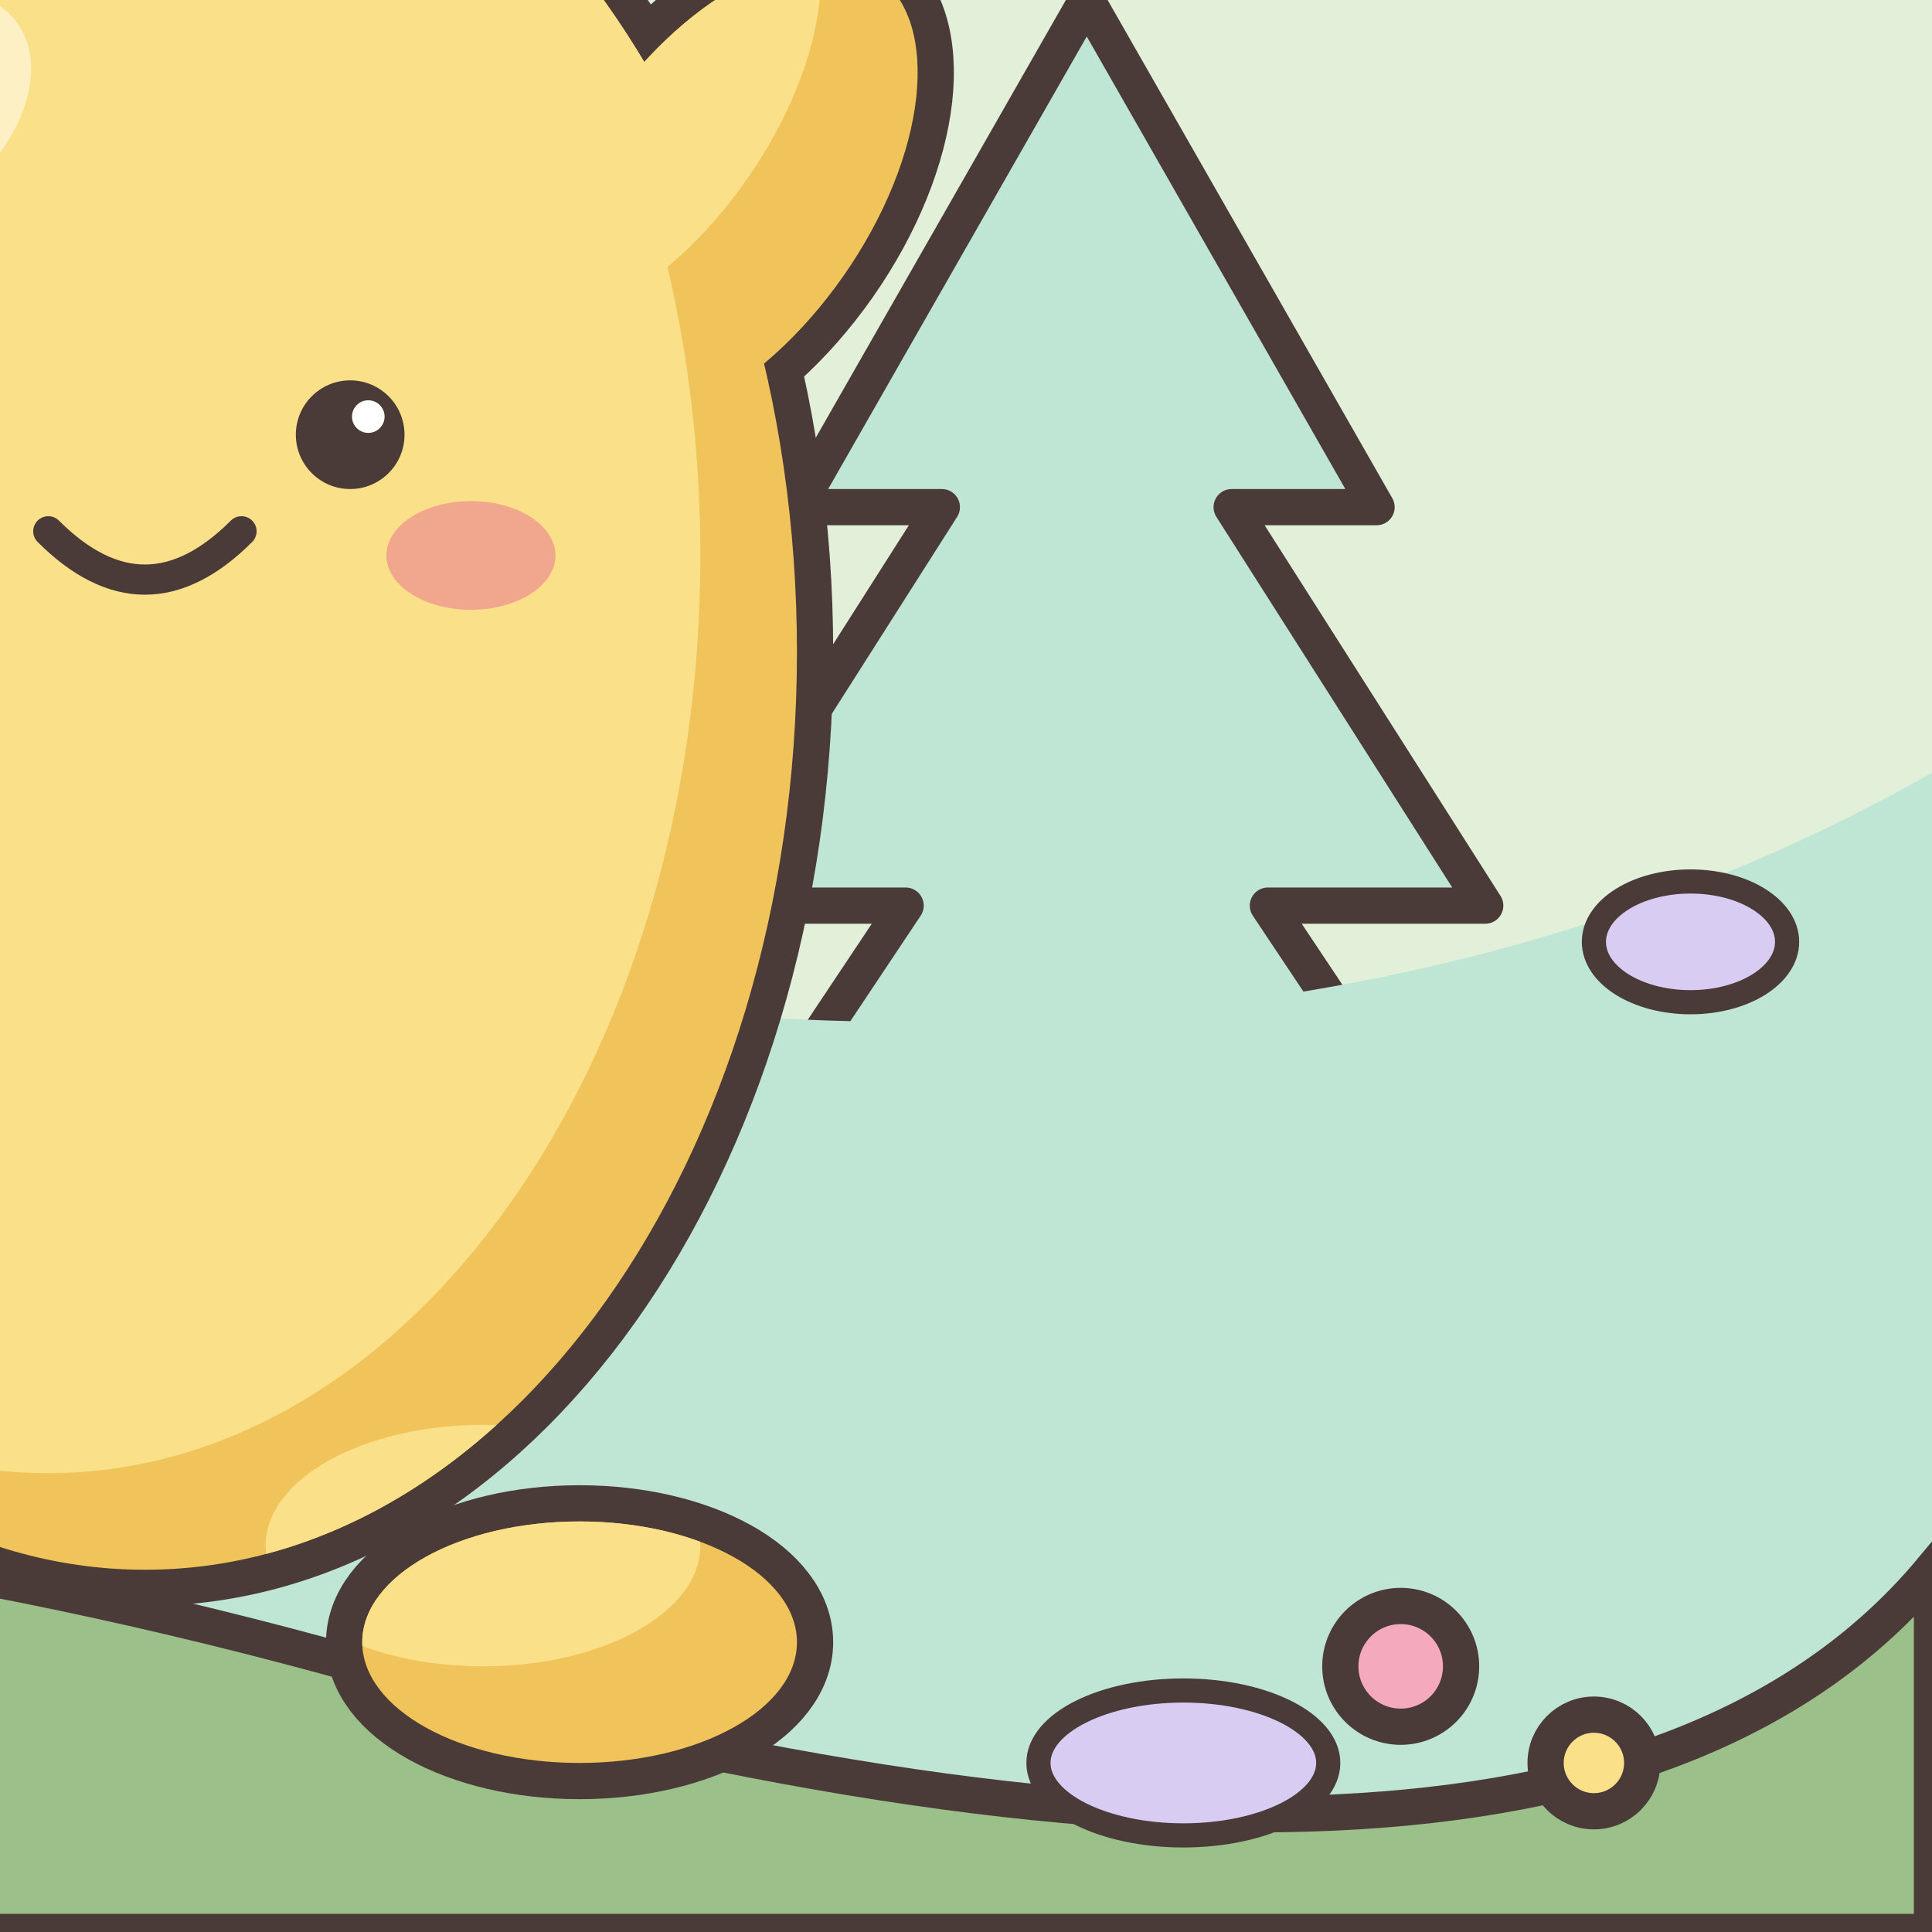
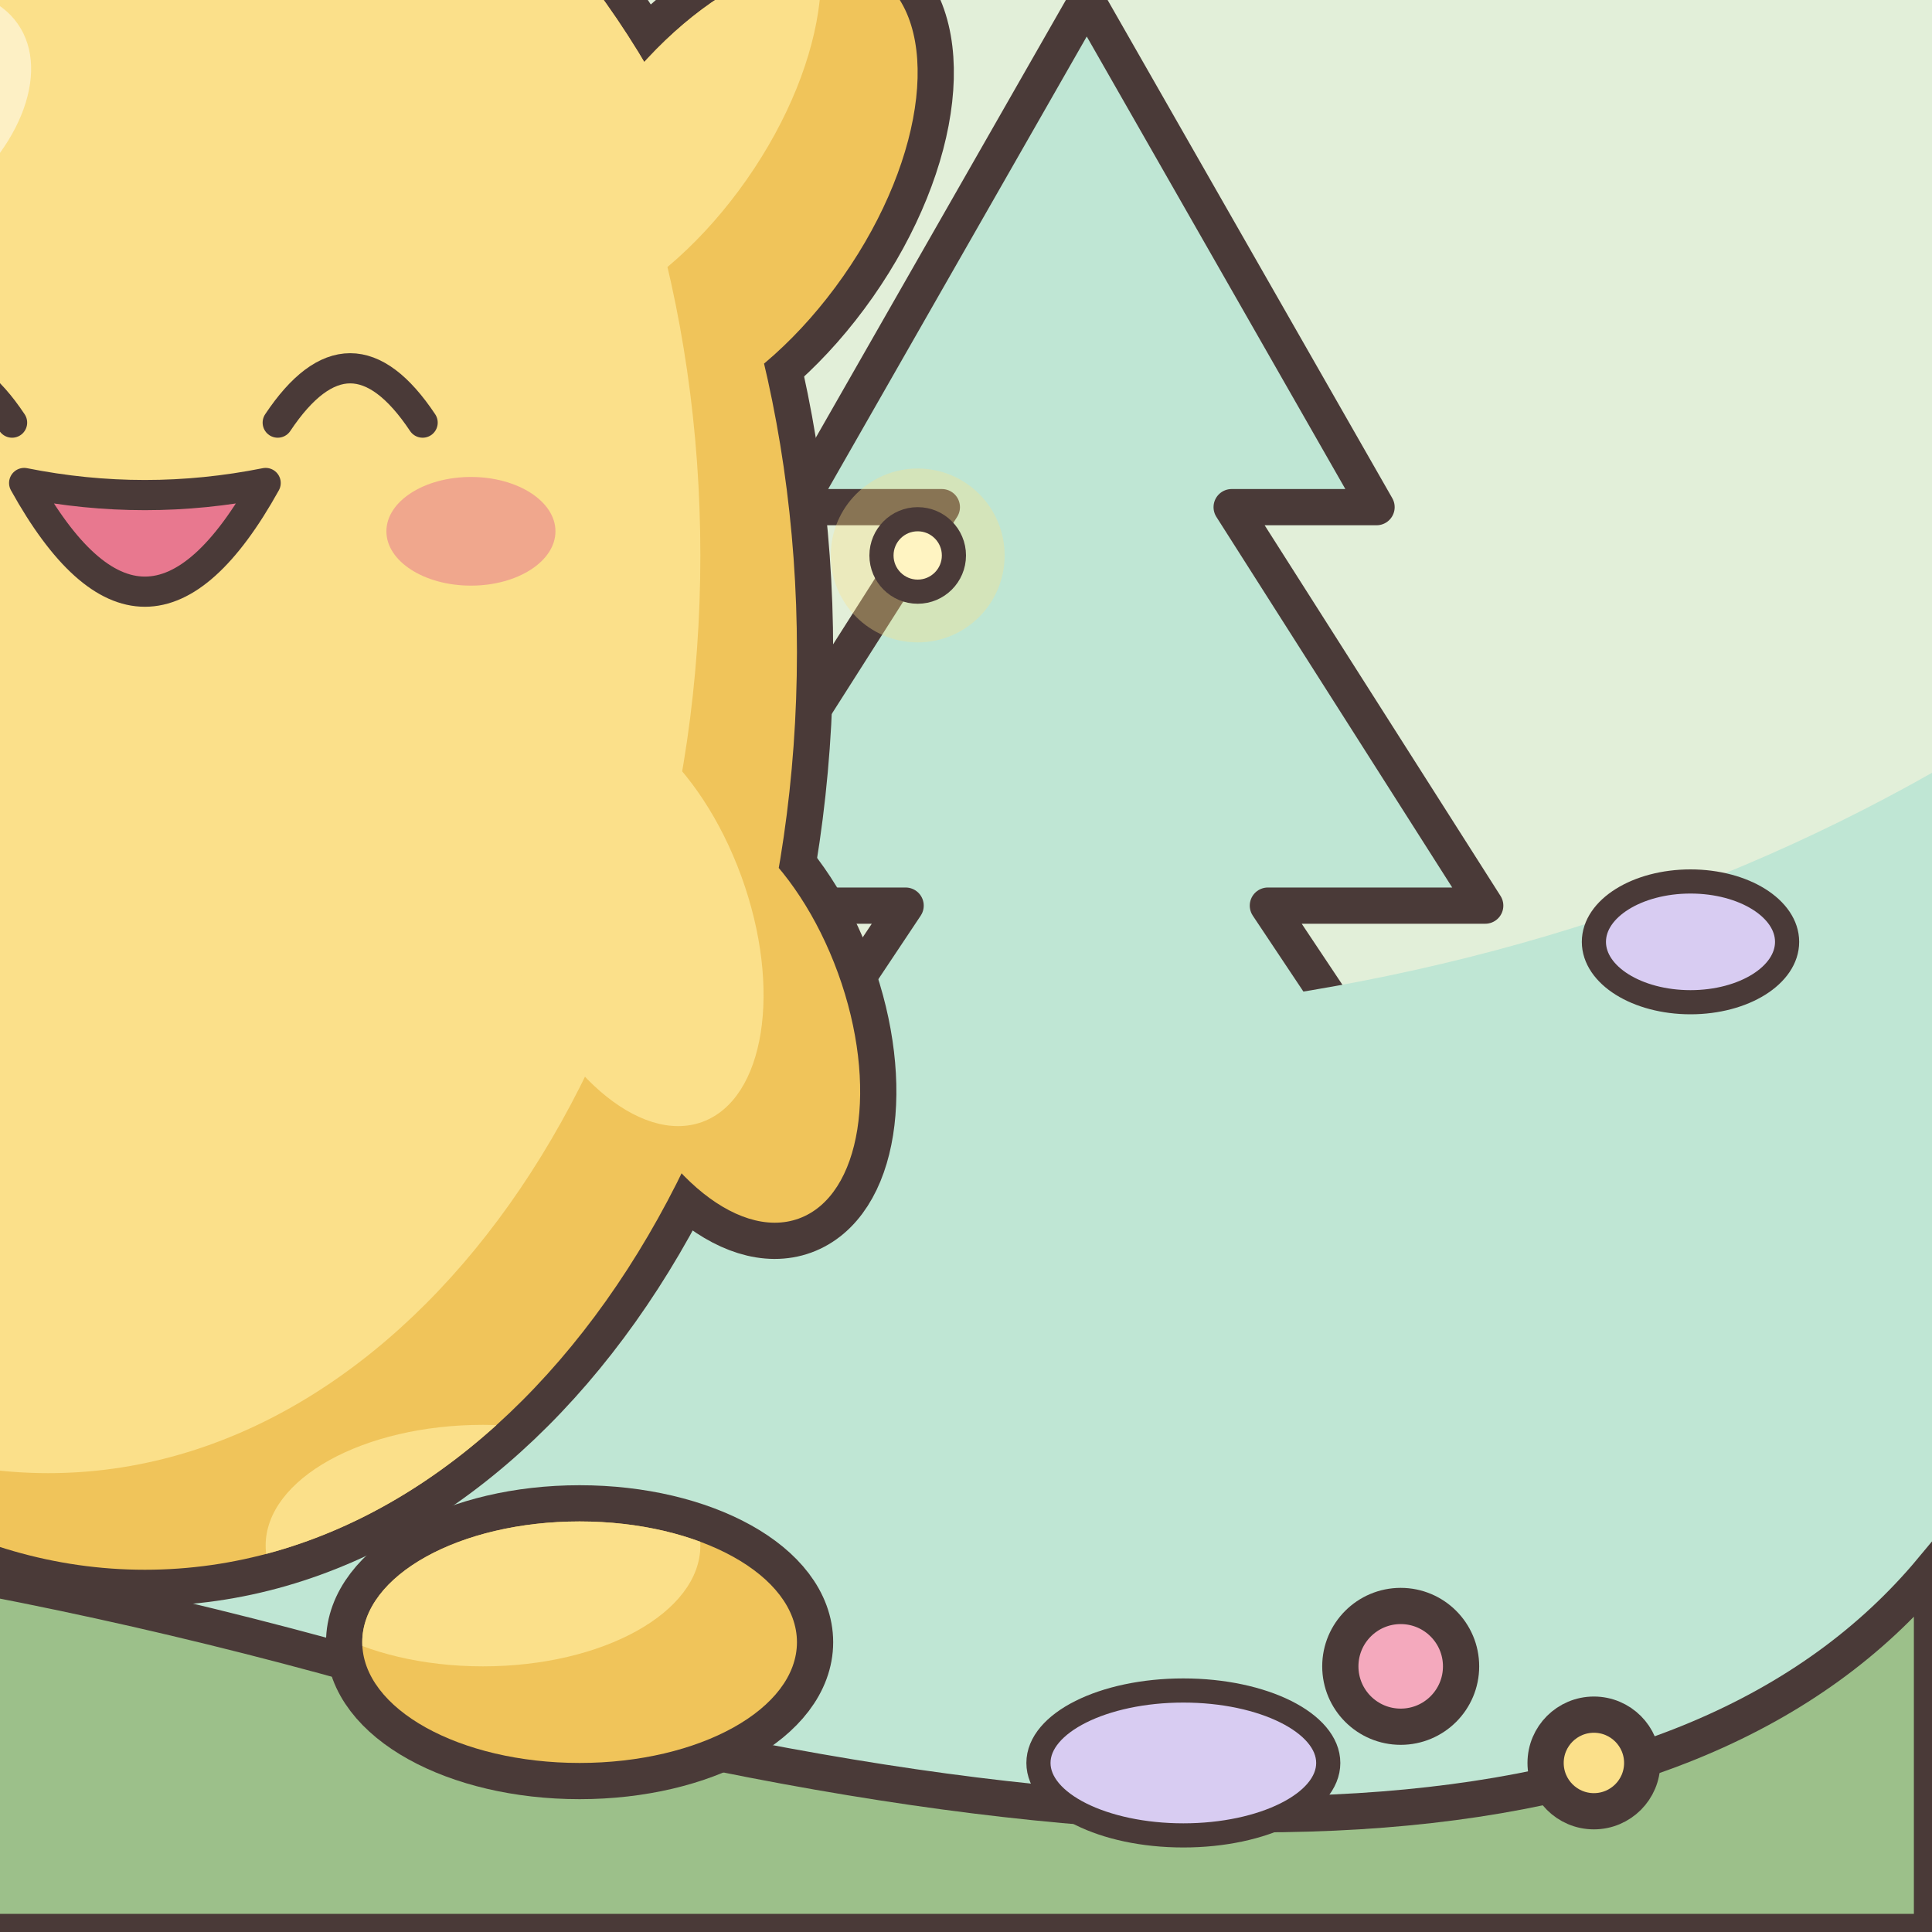
<svg xmlns="http://www.w3.org/2000/svg" width="160" height="160" viewBox="160 160 160 160">
  <rect width="320" height="320" fill="#e2efd9" />
  <g transform="translate(250 238) scale(1.5)">
    <rect x="-4" y="22" width="8" height="12" fill="#8a6a4f" stroke="#4a3a38" stroke-width="2" />
    <path d="M0 -52L-16 -24H-8L-22 -2H-10L-26 22H26L10 -2H22L8 -24H16Z" fill="#bfe6d4" stroke="#4a3a38" stroke-width="2" stroke-linejoin="round" />
  </g>
  <g transform="translate(30 250) scale(1.2)">
    <rect x="-4" y="22" width="8" height="12" fill="#8a6a4f" stroke="#4a3a38" stroke-width="2" />
    <path d="M0 -52L-16 -24H-8L-22 -2H-10L-26 22H26L10 -2H22L8 -24H16Z" fill="#bfe6d4" stroke="#4a3a38" stroke-width="2" stroke-linejoin="round" />
  </g>
  <path d="M0 240Q80 214 170 236T320 224V320H0Z" fill="#bfe6d4" />
  <path d="M-10 90Q90 70 200 20" fill="none" stroke="#4a3a38" stroke-width="3" stroke-linecap="round" stroke-linejoin="round" />
  <g transform="translate(30 82) rotate(-75) scale(0.8)">
    <path d="M0 0C14-30 46-30 62 0C46 30 14 30 0 0Z" fill="#9cc08a" stroke="#4a3a38" stroke-width="3" />
    <path d="M4 0H54" fill="none" stroke="#4a3a38" stroke-width="2" stroke-linecap="round" stroke-linejoin="round" />
  </g>
  <g transform="translate(90 70) rotate(60) scale(0.8)">
    <path d="M0 0C14-30 46-30 62 0C46 30 14 30 0 0Z" fill="#9cc08a" stroke="#4a3a38" stroke-width="3" />
    <path d="M4 0H54" fill="none" stroke="#4a3a38" stroke-width="2" stroke-linecap="round" stroke-linejoin="round" />
  </g>
  <g transform="translate(150 50) rotate(-70) scale(0.8)">
    <path d="M0 0C14-30 46-30 62 0C46 30 14 30 0 0Z" fill="#9cc08a" stroke="#4a3a38" stroke-width="3" />
    <path d="M4 0H54" fill="none" stroke="#4a3a38" stroke-width="2" stroke-linecap="round" stroke-linejoin="round" />
  </g>
  <g transform="translate(44 56) scale(1.1)">
    <circle r="9" fill="#e8788f" stroke="#4a3a38" stroke-width="2" />
    <path d="M-6 -7a8 8 0 0 1 12 0Z" fill="#4a3a38" />
    <path d="M0 -7V9" fill="none" stroke="#4a3a38" stroke-width="2" stroke-linecap="round" stroke-linejoin="round" />
    <circle cx="-4" cy="1" r="1.8" fill="#4a3a38" />
    <circle cx="4" cy="2" r="1.8" fill="#4a3a38" />
  </g>
  <g transform="translate(214 22) scale(1.1)">
    <g transform="scale(-1 1)">
      <path d="M-10 0L-20 -5L-18 4Z" fill="#f6b98c" stroke="#4a3a38" stroke-width="2" />
      <ellipse rx="12" ry="8.5" fill="#f6b98c" stroke="#4a3a38" stroke-width="2" />
      <circle cx="9" cy="-6" r="6.5" fill="#f6b98c" stroke="#4a3a38" stroke-width="2" />
      <path d="M14 -7L21 -4L14 -2Z" fill="#e79c6c" stroke="#4a3a38" stroke-width="2" />
      <ellipse cx="-2" cy="2" rx="6" ry="4" fill="#f9c6d3" stroke="#4a3a38" stroke-width="2" opacity=".8" />
      <circle cx="10" cy="-7" r="1.6" fill="#4a3a38" />
    </g>
  </g>
  <circle cx="285" cy="120" r="7" fill="#fbe08a" stroke="#4a3a38" stroke-width="3" />
  <circle cx="60" cy="160" r="6" fill="#f4a9bd" stroke="#4a3a38" stroke-width="3" />
  <path d="M0 300Q90 270 190 298T320 290V320H0Z" fill="#9cc08a" stroke="#4a3a38" stroke-width="3" />
  <g transform="translate(30 296) scale(1.2)">
    <path d="M-7 0V-14H7V0Q0 4 -7 0Z" fill="#fffaf1" stroke="#4a3a38" stroke-width="2" />
    <path d="M-20 -14A20 16 0 0 1 20 -14Z" fill="#e8788f" stroke="#4a3a38" stroke-width="2" />
    <circle cx="-8" cy="-22" r="3" fill="#fff" />
    <circle cx="6" cy="-26" r="2.5" fill="#fff" />
    <circle cx="12" cy="-19" r="2" fill="#fff" />
  </g>
  <g transform="translate(64 304) scale(0.8)">
    <path d="M-7 0V-14H7V0Q0 4 -7 0Z" fill="#fffaf1" stroke="#4a3a38" stroke-width="2" />
    <path d="M-20 -14A20 16 0 0 1 20 -14Z" fill="#e79c6c" stroke="#4a3a38" stroke-width="2" />
    <circle cx="-8" cy="-22" r="3" fill="#fff" />
    <circle cx="6" cy="-26" r="2.5" fill="#fff" />
    <circle cx="12" cy="-19" r="2" fill="#fff" />
  </g>
  <path d="M120 312q-4-14-10-18M120 312q0-18 2-24M120 312q4-14 12-16" fill="none" stroke="#6f9f6b" stroke-width="3" stroke-linecap="round" stroke-linejoin="round" />
  <path d="M152 140Q146 112 128 98M148 118L168 100M192 140Q198 112 216 98M196 118L176 100" fill="none" stroke="#8a6a4f" stroke-width="4" stroke-linecap="round" stroke-linejoin="round" />
  <g stroke="#4a3a38" stroke-width="6" stroke-linejoin="round" fill="#4a3a38">
    <ellipse cx="172" cy="214" rx="54" ry="76" />
    <ellipse cx="136" cy="296" rx="18" ry="10" />
    <ellipse cx="208" cy="296" rx="18" ry="10" />
    <ellipse cx="124" cy="176" rx="12" ry="22" transform="rotate(-35 124 176)" />
    <ellipse cx="220" cy="176" rx="12" ry="22" transform="rotate(35 220 176)" />
+     <ellipse cx="126" cy="242" rx="10" ry="18" transform="rotate(20 126 242)" />
+     <ellipse cx="220" cy="244" rx="10" ry="18" transform="rotate(-20 220 244)" />
  </g>
  <clipPath id="moss">
    <ellipse cx="172" cy="214" rx="54" ry="76" />
    <ellipse cx="136" cy="296" rx="18" ry="10" />
    <ellipse cx="208" cy="296" rx="18" ry="10" />
    <ellipse cx="124" cy="176" rx="12" ry="22" transform="rotate(-35 124 176)" />
    <ellipse cx="220" cy="176" rx="12" ry="22" transform="rotate(35 220 176)" />
+     <ellipse cx="126" cy="242" rx="10" ry="18" transform="rotate(20 126 242)" />
+     <ellipse cx="220" cy="244" rx="10" ry="18" transform="rotate(-20 220 244)" />
  </clipPath>
  <g clip-path="url(#moss)">
    <rect width="320" height="320" fill="#f0c45a" />
    <g transform="translate(-8 -8)" fill="#fbe08a">
      <ellipse cx="172" cy="214" rx="54" ry="76" />
      <ellipse cx="136" cy="296" rx="18" ry="10" />
      <ellipse cx="208" cy="296" rx="18" ry="10" />
      <ellipse cx="124" cy="176" rx="12" ry="22" transform="rotate(-35 124 176)" />
      <ellipse cx="220" cy="176" rx="12" ry="22" transform="rotate(35 220 176)" />
+       <ellipse cx="126" cy="242" rx="10" ry="18" transform="rotate(20 126 242)" />
+       <ellipse cx="220" cy="244" rx="10" ry="18" transform="rotate(-20 220 244)" />
    </g>
    <ellipse cx="150" cy="170" rx="14" ry="9" fill="#fff" opacity=".5" transform="rotate(-35 150 170)" />
  </g>
-   <circle cx="155" cy="196" r="4.5" fill="#4a3a38" />
-   <circle cx="156.5" cy="194.5" r="1.35" fill="#fff" />
-   <circle cx="189" cy="196" r="4.5" fill="#4a3a38" />
-   <circle cx="190.5" cy="194.5" r="1.35" fill="#fff" />
-   <ellipse cx="145" cy="206" rx="7" ry="4.5" fill="#e8788f" opacity=".55" />
-   <ellipse cx="199" cy="206" rx="7" ry="4.5" fill="#e8788f" opacity=".55" />
-   <path d="M164 204Q172 212 180 204" fill="none" stroke="#4a3a38" stroke-width="2.5" stroke-linecap="round" stroke-linejoin="round" />
+   <path d="M149 195Q155 186 161 195" fill="none" stroke="#4a3a38" stroke-width="2.5" stroke-linecap="round" stroke-linejoin="round" />
+   <path d="M183 195Q189 186 195 195" fill="none" stroke="#4a3a38" stroke-width="2.5" stroke-linecap="round" stroke-linejoin="round" />
+   <ellipse cx="145" cy="204" rx="7" ry="4.5" fill="#e8788f" opacity=".55" />
+   <ellipse cx="199" cy="204" rx="7" ry="4.5" fill="#e8788f" opacity=".55" />
+   <path d="M162 200Q172 202 182 200Q172 218 162 200Z" fill="#e8788f" stroke="#4a3a38" stroke-width="2.5" stroke-linejoin="round" />
+   <circle cx="112" cy="262" r="26" fill="#fbe08a" opacity=".35" />
+   <g transform="translate(112 262) scale(1)">
+     <path d="M-8 -12Q0 -26 8 -12" fill="none" stroke="#4a3a38" stroke-width="2" stroke-linecap="round" stroke-linejoin="round" />
+     <rect x="-9" y="-13" width="18" height="5" rx="2" fill="#8a6a4f" stroke="#4a3a38" stroke-width="2" />
+     <rect x="-9" y="-8" width="18" height="20" rx="4" fill="#fff4c2" stroke="#4a3a38" stroke-width="2" />
+     <rect x="-9" y="10" width="18" height="5" rx="2" fill="#8a6a4f" stroke="#4a3a38" stroke-width="2" />
+     <circle cy="2" r="3.5" fill="#fbe08a" />
+   </g>
+   <circle cx="236" cy="206" r="7.2" fill="#fbe08a" opacity=".35" />
+   <circle cx="236" cy="206" r="3" fill="#fff4c2" stroke="#4a3a38" stroke-width="2" />
  <circle cx="276" cy="298" r="5" fill="#f4a9bd" stroke="#4a3a38" stroke-width="3" />
  <circle cx="292" cy="306" r="4" fill="#fbe08a" stroke="#4a3a38" stroke-width="3" />
  <ellipse cx="258" cy="306" rx="12" ry="6" fill="#d8ccf2" stroke="#4a3a38" stroke-width="2" />
  <ellipse cx="300" cy="238" rx="8" ry="5" fill="#d8ccf2" stroke="#4a3a38" stroke-width="2" />
</svg>
